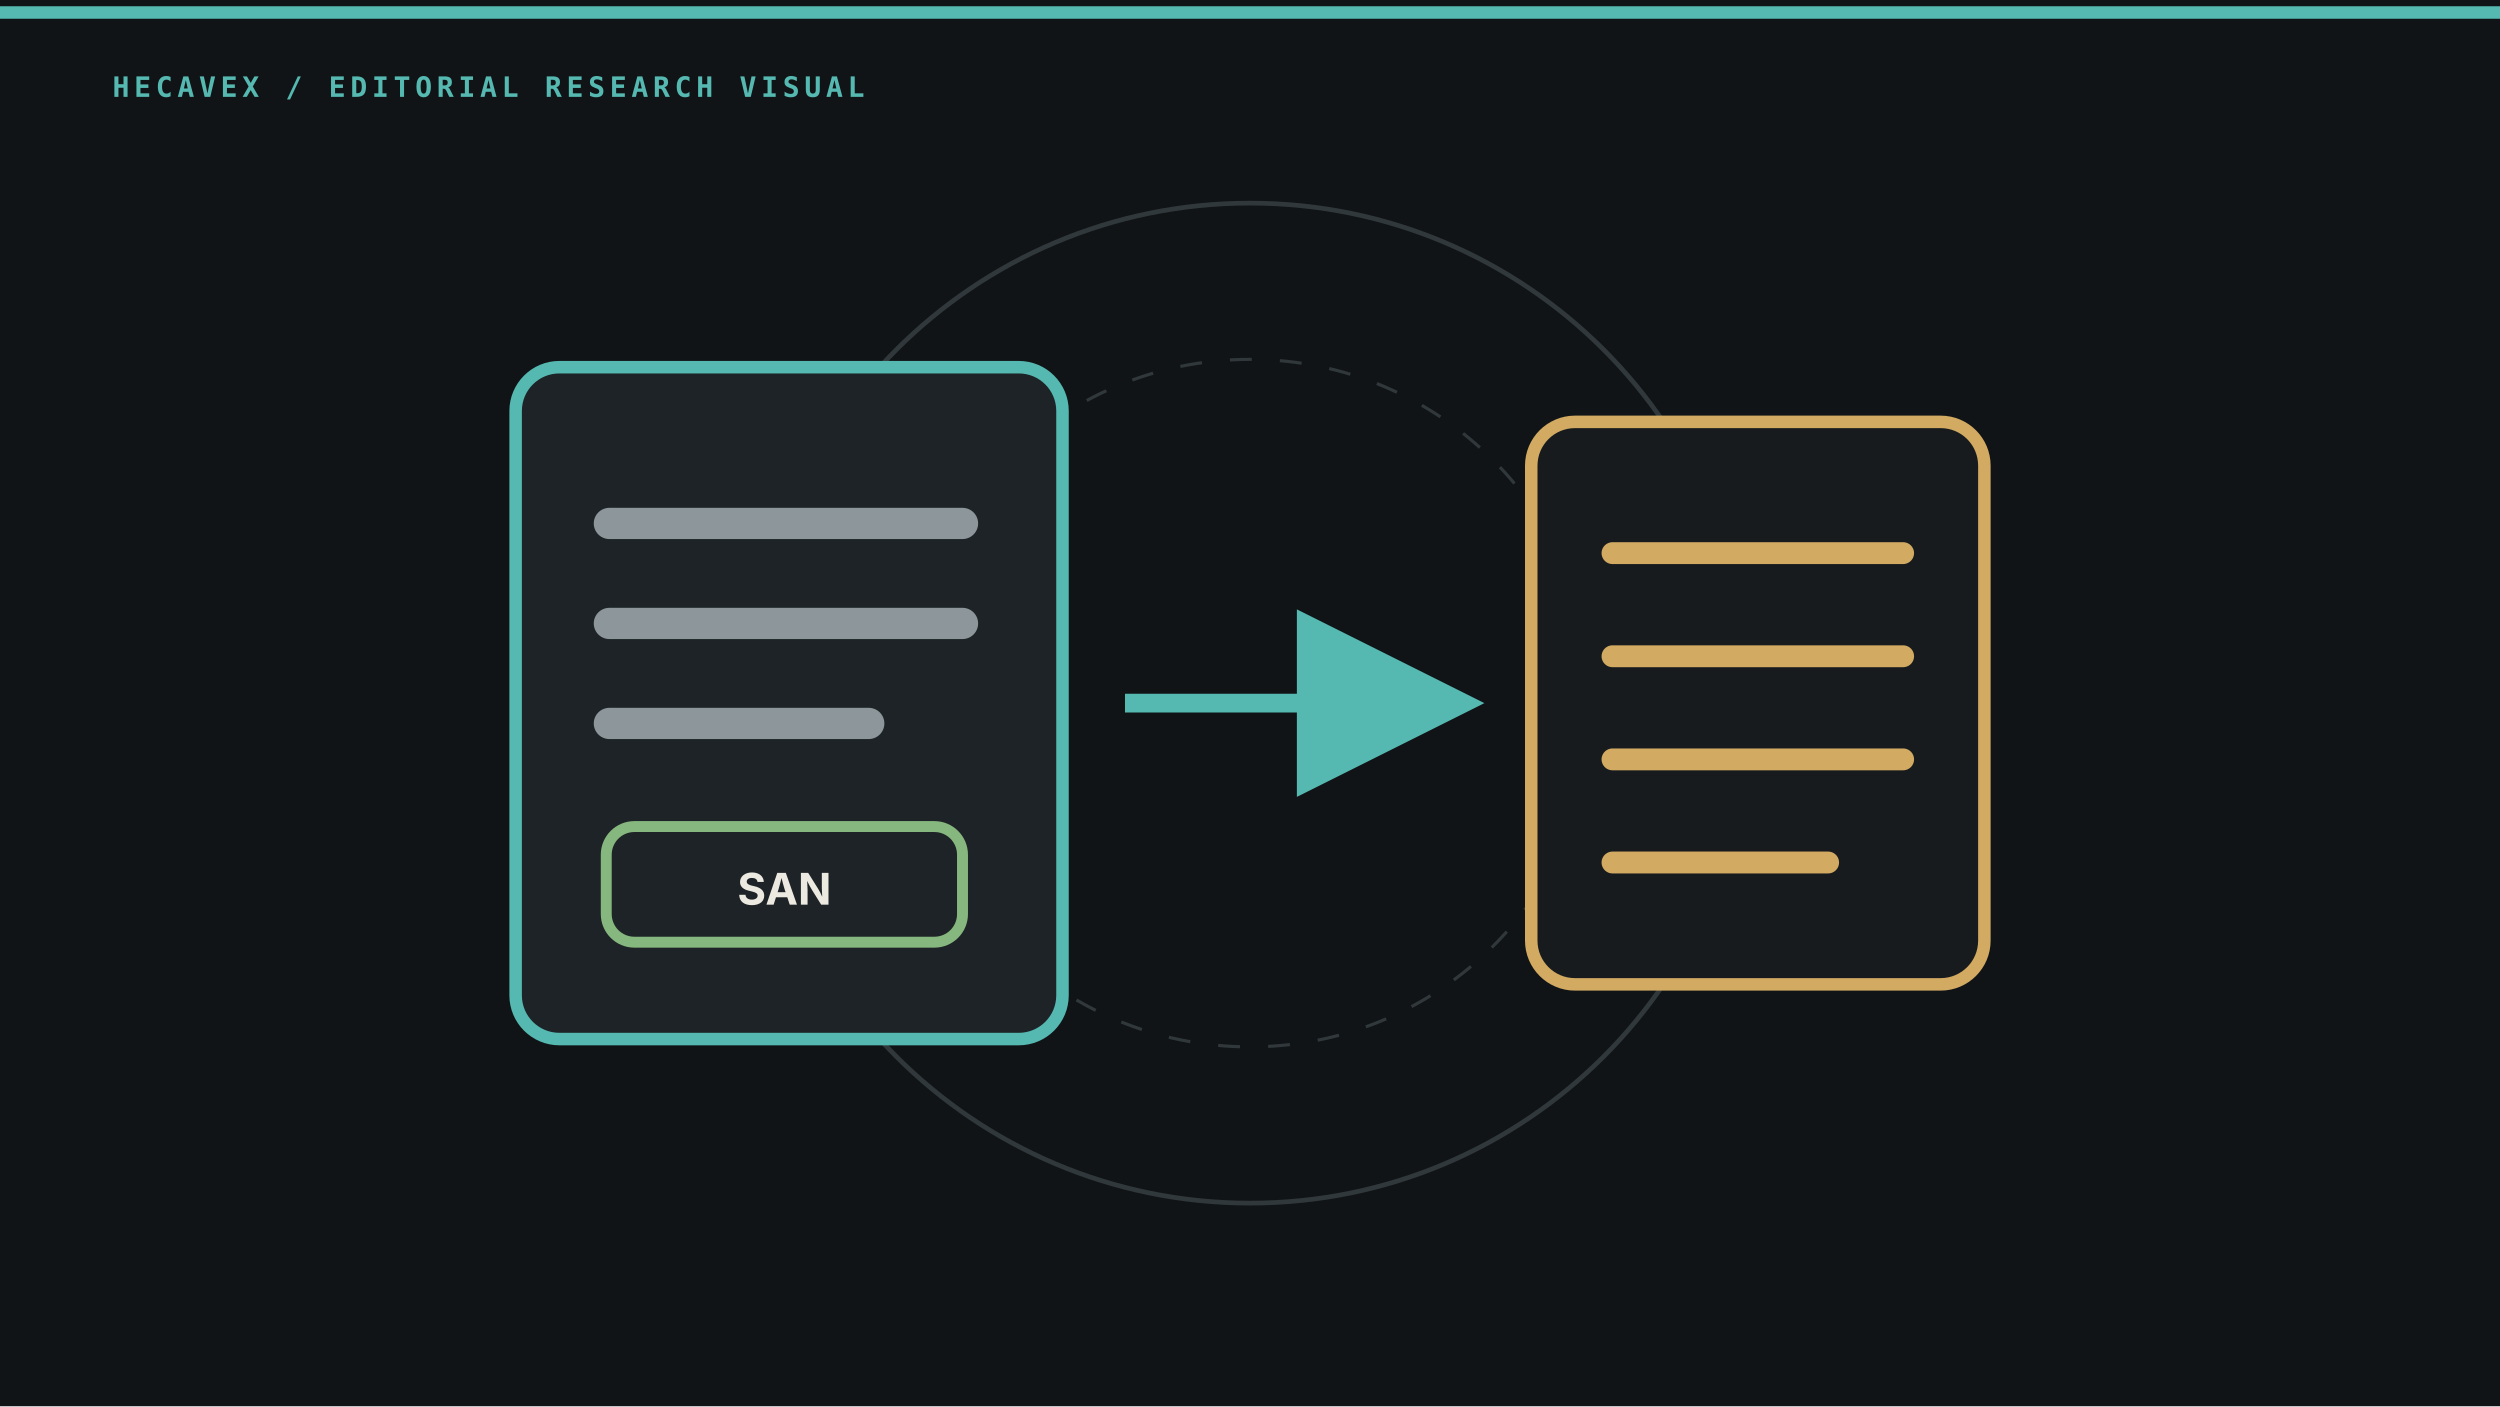
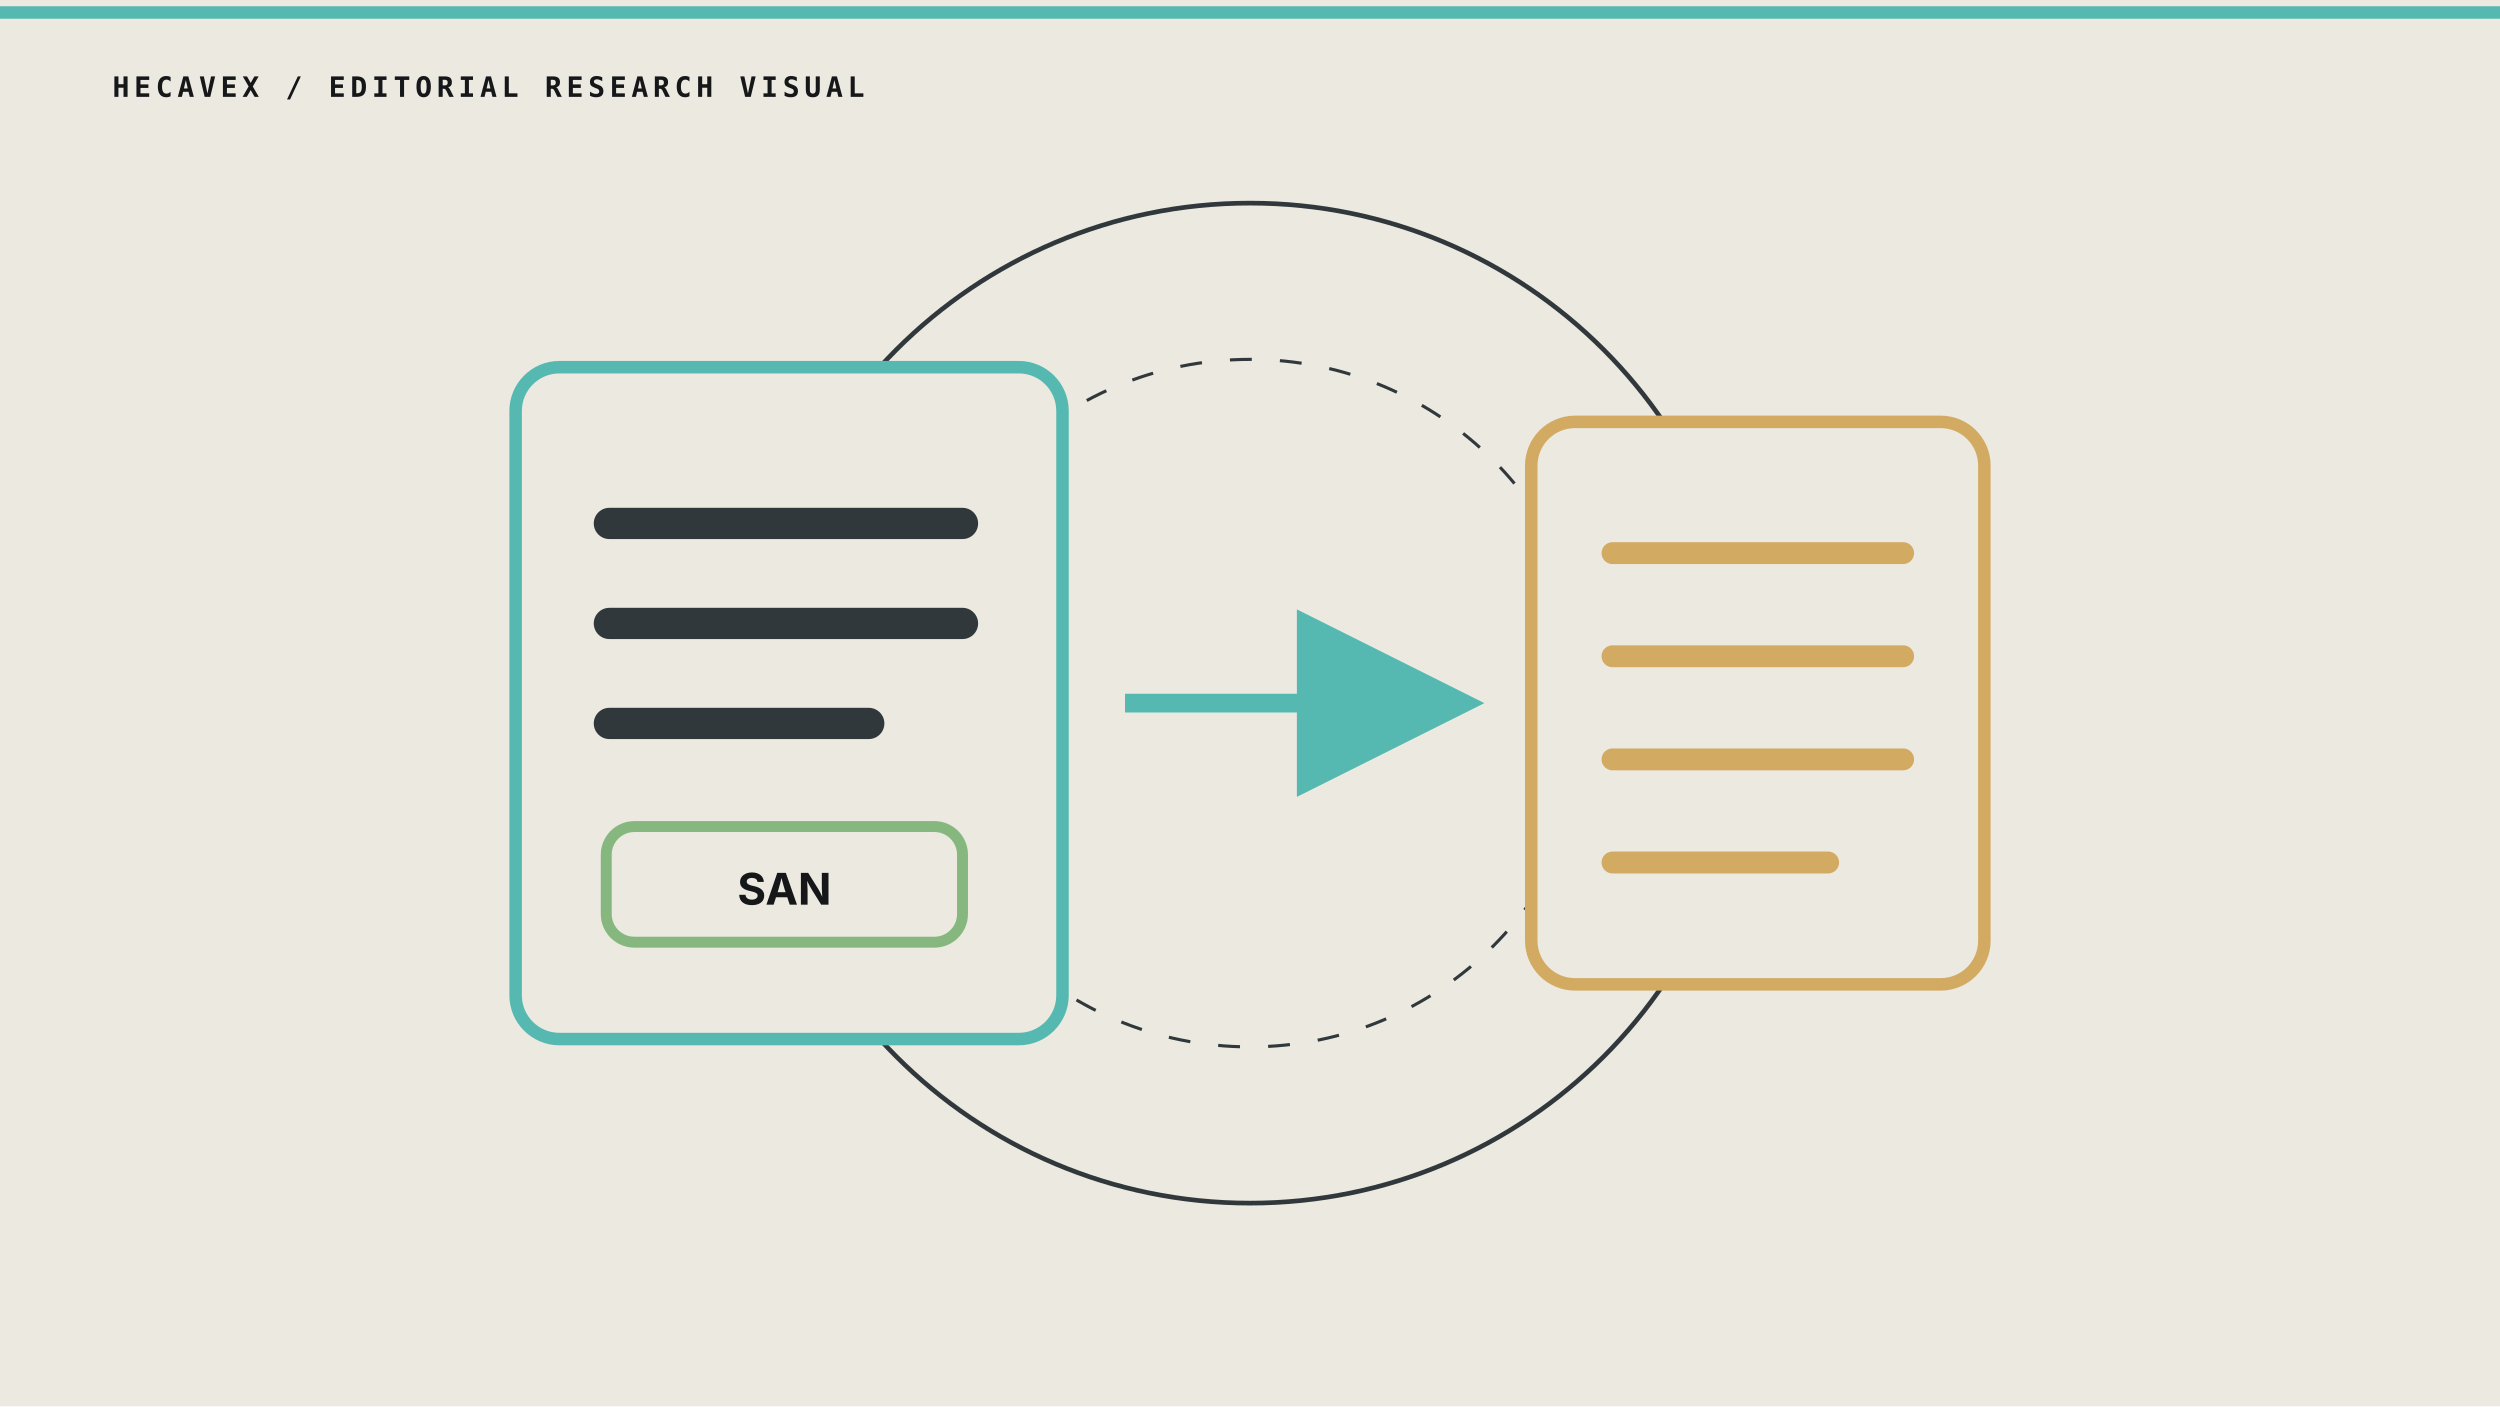
<svg xmlns="http://www.w3.org/2000/svg" width="1600" height="900" viewBox="0 0 1600 900" role="img" aria-labelledby="title desc">
  <defs>
    <marker id="arrow" viewBox="0 0 12 12" refX="10" refY="6" markerWidth="10" markerHeight="10" orient="auto">
      <path d="M0 0 12 6 0 12Z" fill="#55b9b1" />
    </marker>
    <style>
      .sans{font-family:Inter,Arial,sans-serif}.mono{font-family:'IBM Plex Mono',Consolas,monospace}
-       .title{font:700 52px Inter,Arial,sans-serif;fill:#ece9e1;letter-spacing:-1.5px}
-       .subtitle{font:400 25px Inter,Arial,sans-serif;fill:#8d969a}
-       .eyebrow{font:600 18px 'IBM Plex Mono',Consolas,monospace;fill:#55b9b1;letter-spacing:3px}
-       .node-title{font:700 28px Inter,Arial,sans-serif;fill:#ece9e1}
-       .node-copy{font:400 20px Inter,Arial,sans-serif;fill:#8d969a}
-       .node-code{font:600 18px 'IBM Plex Mono',Consolas,monospace;fill:#55b9b1}
-       .note{font:500 19px Inter,Arial,sans-serif;fill:#8d969a}
+       .title{font:700 52px Inter,Arial,sans-serif;fill:#151719;letter-spacing:-1.5px}
+       .subtitle{font:400 25px Inter,Arial,sans-serif;fill:#30383b}
+       .eyebrow{font:600 18px 'IBM Plex Mono',Consolas,monospace;fill:#151719;letter-spacing:3px}
+       .node-title{font:700 28px Inter,Arial,sans-serif;fill:#151719}
+       .node-copy{font:400 20px Inter,Arial,sans-serif;fill:#30383b}
+       .node-code{font:600 18px 'IBM Plex Mono',Consolas,monospace;fill:#151719}
+       .note{font:500 19px Inter,Arial,sans-serif;fill:#30383b}
    </style>
  </defs>
-   <rect width="1600" height="900" fill="#111416" />
+   <rect width="1600" height="900" fill="#ece9e1" />
  <path d="M0 8H1600" stroke="#55b9b1" stroke-width="8" />
  <text x="72" y="62" class="eyebrow">HECAVEX / EDITORIAL RESEARCH VISUAL</text>
  <circle cx="800" cy="450" r="320" fill="none" stroke="#30383b" stroke-width="3" />
  <circle cx="800" cy="450" r="220" fill="none" stroke="#30383b" stroke-width="2" stroke-dasharray="14 18" />
  <g transform="translate(330 235)">
-     <rect width="350" height="430" rx="28" fill="#1d2326" stroke="#55b9b1" stroke-width="8" />
-     <path d="M60 100H286M60 164H286M60 228H226" stroke="#8d969a" stroke-width="20" stroke-linecap="round" />
+     <rect width="350" height="430" rx="28" fill="#ece9e1" stroke="#55b9b1" stroke-width="8" />
+     <path d="M60 100H286M60 164H286M60 228H226" stroke="#30383b" stroke-width="20" stroke-linecap="round" />
    <rect x="58" y="294" width="228" height="74" rx="18" fill="none" stroke="#86b77e" stroke-width="7" />
    <text x="172" y="344" text-anchor="middle" class="node-title">SAN</text>
  </g>
  <path d="M720 450H930" stroke="#55b9b1" stroke-width="12" marker-end="url(#arrow)" />
  <g transform="translate(980 270)">
-     <rect width="290" height="360" rx="28" fill="#171b1d" stroke="#d2aa62" stroke-width="8" />
+     <rect width="290" height="360" rx="28" fill="#ece9e1" stroke="#d2aa62" stroke-width="8" />
    <path d="M52 84H238M52 150H238M52 216H238M52 282H190" stroke="#d2aa62" stroke-width="14" stroke-linecap="round" />
  </g>
</svg>
